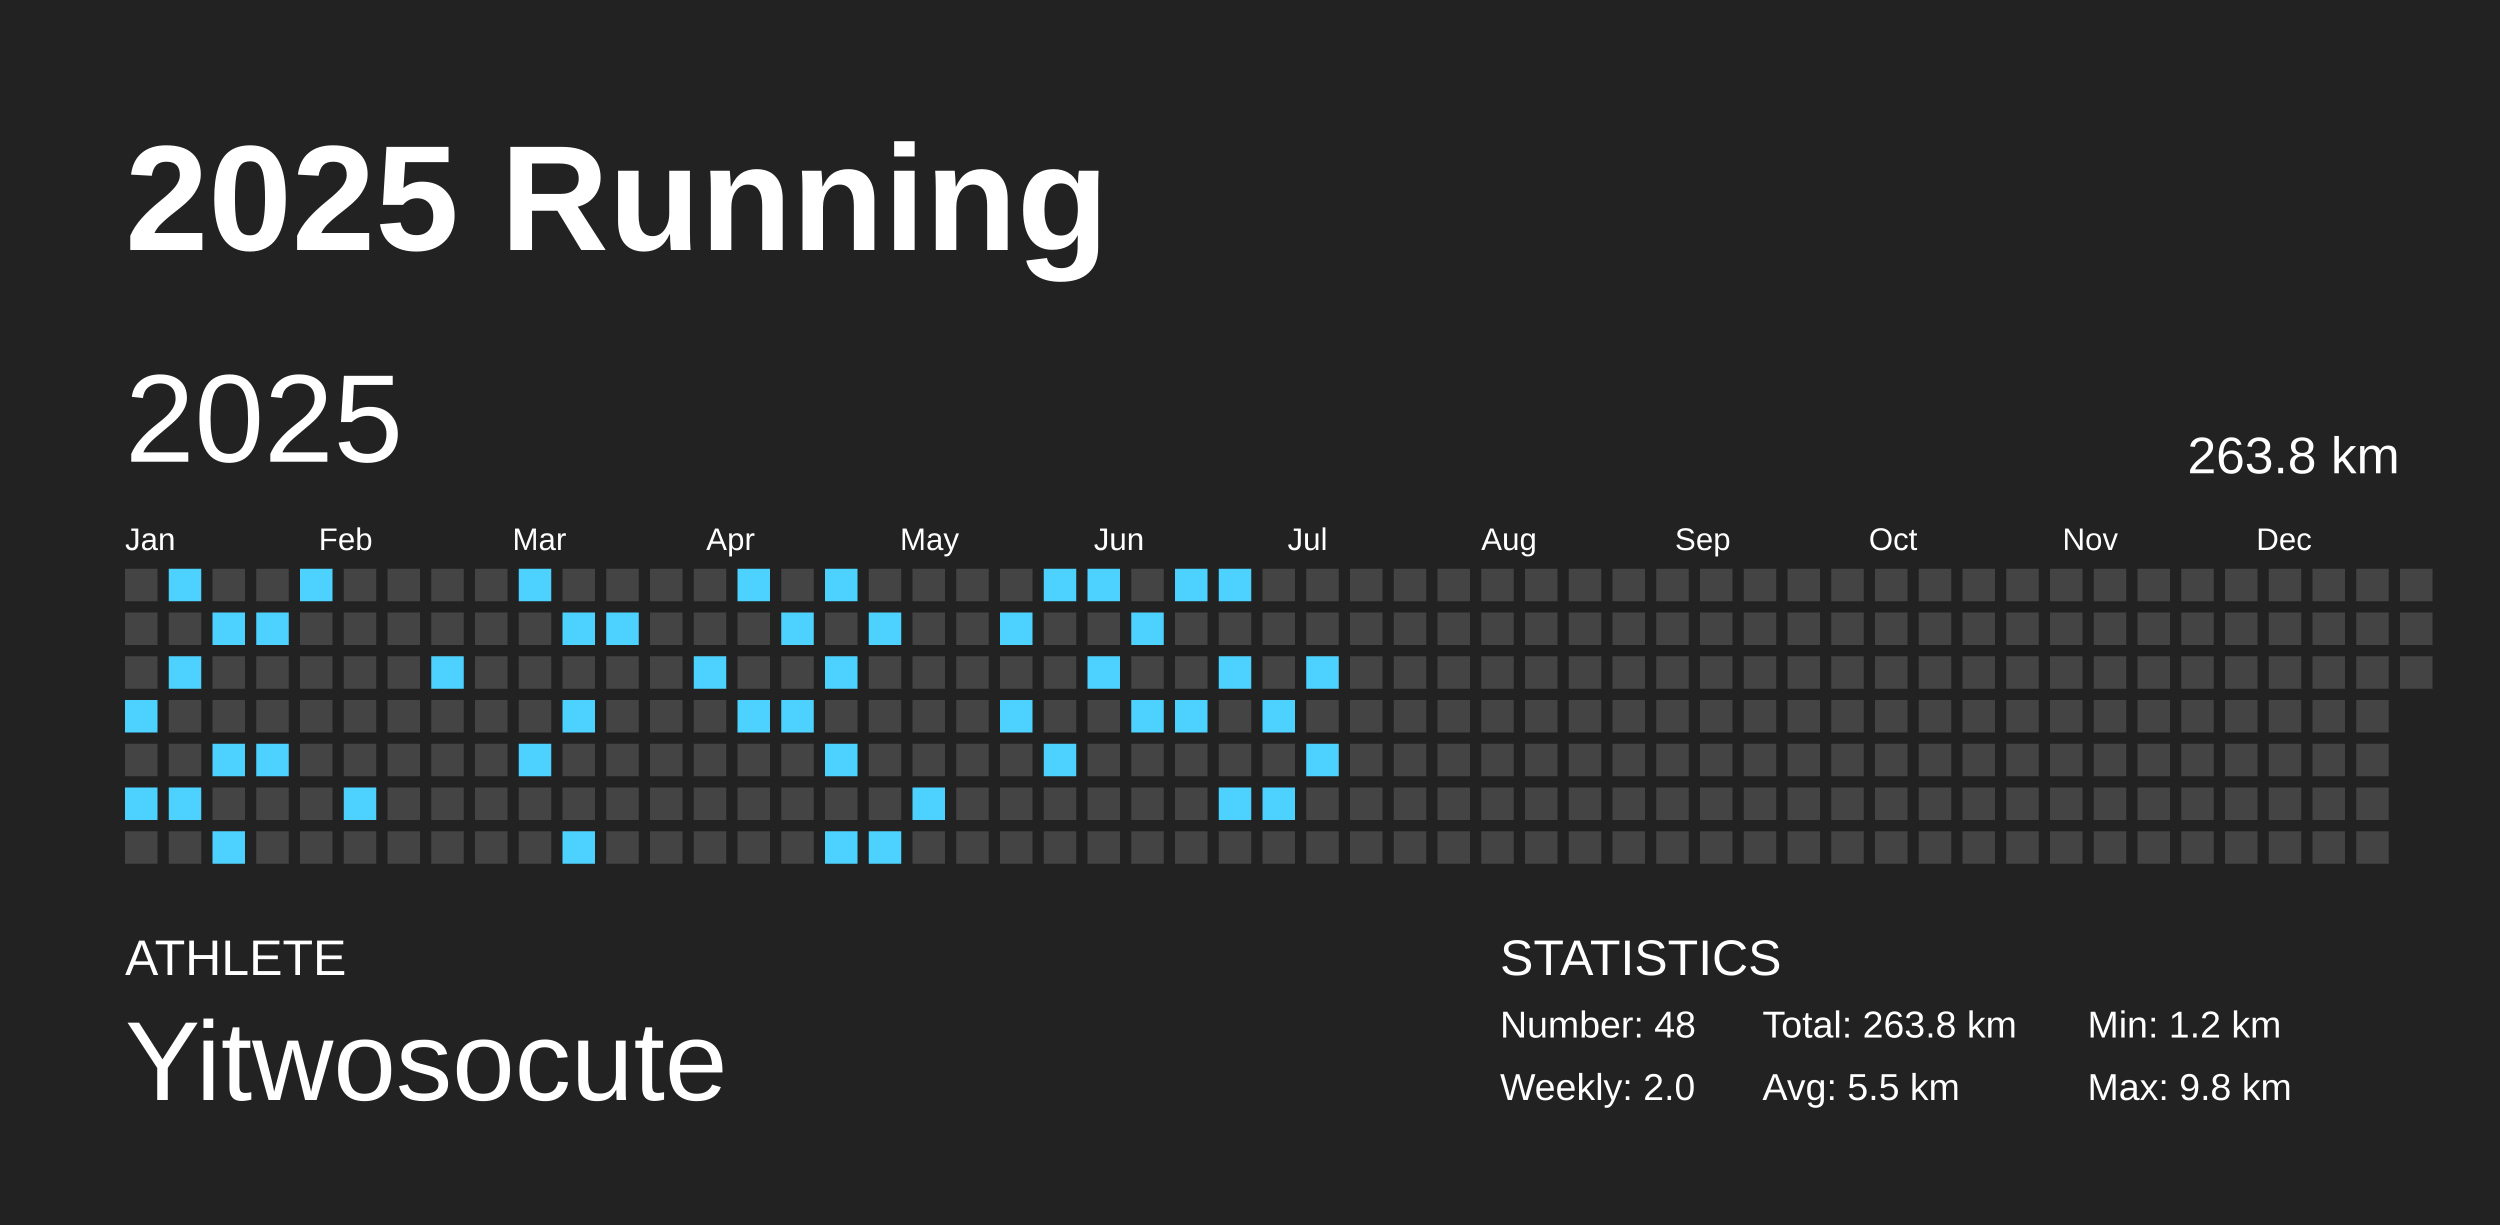
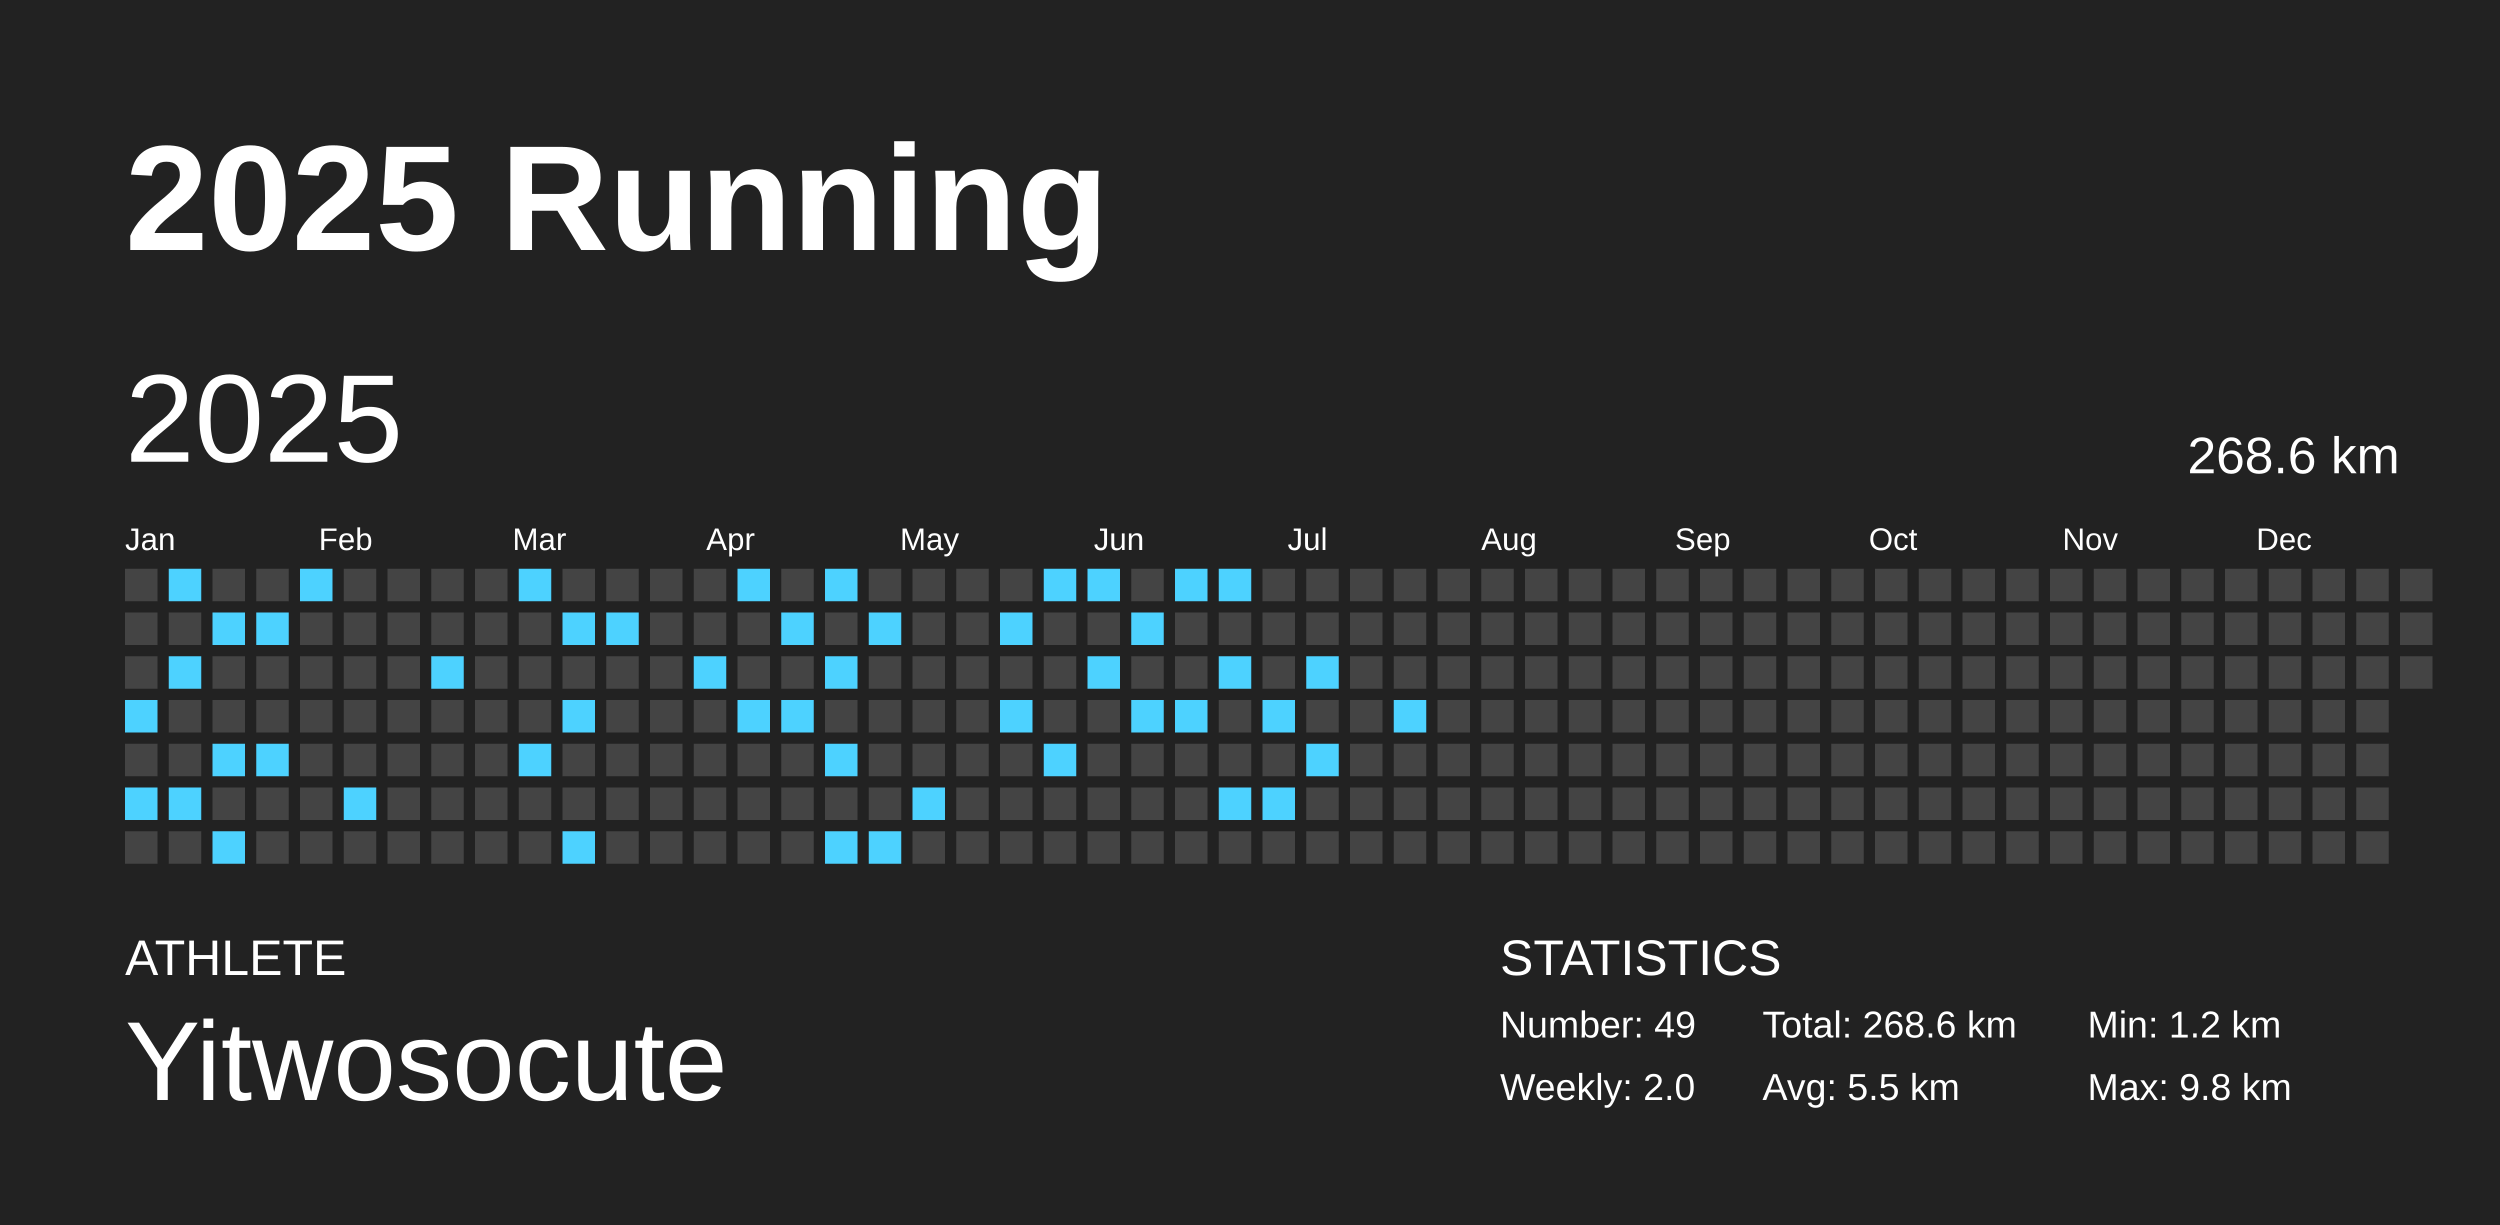
<svg xmlns="http://www.w3.org/2000/svg" baseProfile="full" height="98mm" version="1.1" viewBox="0,0,200,98" width="200mm">
  <defs />
  <rect fill="#222222" height="98" width="200" x="0" y="0" />
  <text fill="#FFFFFF" style="font-size:12px; font-family:Arial; font-weight:bold;" x="10" y="20">2025 Running</text>
  <text fill="#FFFFFF" style="font-size:4px; font-family:Arial" x="10" y="78">ATHLETE</text>
  <text fill="#FFFFFF" style="font-size:9px; font-family:Arial" x="10" y="88">Yitwosocute</text>
  <text fill="#FFFFFF" style="font-size:4px; font-family:Arial" x="120" y="78">STATISTICS</text>
-   <text fill="#FFFFFF" style="font-size:3px; font-family:Arial" x="120" y="83">Number: 48</text>
+   <text fill="#FFFFFF" style="font-size:3px; font-family:Arial" x="120" y="83">Number: 49</text>
  <text fill="#FFFFFF" style="font-size:3px; font-family:Arial" x="120" y="88">Weekly: 2.0</text>
-   <text fill="#FFFFFF" style="font-size:3px; font-family:Arial" x="141" y="83">Total: 263.8 km</text>
+   <text fill="#FFFFFF" style="font-size:3px; font-family:Arial" x="141" y="83">Total: 268.6 km</text>
  <text fill="#FFFFFF" style="font-size:3px; font-family:Arial" x="141" y="88">Avg: 5.5 km</text>
  <text fill="#FFFFFF" style="font-size:3px; font-family:Arial" x="167" y="83">Min: 1.2 km</text>
  <text fill="#FFFFFF" style="font-size:3px; font-family:Arial" x="167" y="88">Max: 9.8 km</text>
  <text dominant-baseline="hanging" fill="#FFFFFF" style="font-size:10.0px; font-family:Arial;" x="10" y="30">2025</text>
-   <text dominant-baseline="hanging" fill="#FFFFFF" style="font-size:4.125px; font-family:Arial;" x="175" y="35">263.8 km</text>
+   <text dominant-baseline="hanging" fill="#FFFFFF" style="font-size:4.125px; font-family:Arial;" x="175" y="35">268.6 km</text>
  <text fill="#FFFFFF" style="font-size:2.5px; font-family:Arial" x="10.0" y="44">Jan</text>
  <text fill="#FFFFFF" style="font-size:2.5px; font-family:Arial" x="25.5" y="44">Feb</text>
  <text fill="#FFFFFF" style="font-size:2.5px; font-family:Arial" x="41.0" y="44">Mar</text>
  <text fill="#FFFFFF" style="font-size:2.5px; font-family:Arial" x="56.5" y="44">Apr</text>
  <text fill="#FFFFFF" style="font-size:2.5px; font-family:Arial" x="72.0" y="44">May</text>
  <text fill="#FFFFFF" style="font-size:2.5px; font-family:Arial" x="87.5" y="44">Jun</text>
  <text fill="#FFFFFF" style="font-size:2.5px; font-family:Arial" x="103.0" y="44">Jul</text>
  <text fill="#FFFFFF" style="font-size:2.5px; font-family:Arial" x="118.5" y="44">Aug</text>
  <text fill="#FFFFFF" style="font-size:2.5px; font-family:Arial" x="134.0" y="44">Sep</text>
  <text fill="#FFFFFF" style="font-size:2.5px; font-family:Arial" x="149.5" y="44">Oct</text>
  <text fill="#FFFFFF" style="font-size:2.5px; font-family:Arial" x="165.0" y="44">Nov</text>
  <text fill="#FFFFFF" style="font-size:2.5px; font-family:Arial" x="180.5" y="44">Dec</text>
  <rect fill="#444444" height="2.6" width="2.6" x="10.0" y="45.5" />
  <rect fill="#444444" height="2.6" width="2.6" x="10.0" y="49.0" />
  <rect fill="#444444" height="2.6" width="2.6" x="10.0" y="52.5" />
  <rect fill="#4dd2ff" height="2.6" width="2.6" x="10.0" y="56.0" />
  <rect fill="#444444" height="2.6" width="2.6" x="10.0" y="59.5" />
  <rect fill="#4dd2ff" height="2.6" width="2.6" x="10.0" y="63.0" />
  <rect fill="#444444" height="2.6" width="2.6" x="10.0" y="66.5" />
  <rect fill="#4dd2ff" height="2.6" width="2.6" x="13.5" y="45.5" />
  <rect fill="#444444" height="2.6" width="2.6" x="13.5" y="49.0" />
  <rect fill="#4dd2ff" height="2.6" width="2.6" x="13.5" y="52.5" />
  <rect fill="#444444" height="2.6" width="2.6" x="13.5" y="56.0" />
  <rect fill="#444444" height="2.6" width="2.6" x="13.5" y="59.5" />
  <rect fill="#4dd2ff" height="2.6" width="2.6" x="13.5" y="63.0" />
  <rect fill="#444444" height="2.6" width="2.6" x="13.5" y="66.5" />
  <rect fill="#444444" height="2.6" width="2.6" x="17.0" y="45.5" />
  <rect fill="#4dd2ff" height="2.6" width="2.6" x="17.0" y="49.0" />
  <rect fill="#444444" height="2.6" width="2.6" x="17.0" y="52.5" />
  <rect fill="#444444" height="2.6" width="2.6" x="17.0" y="56.0" />
  <rect fill="#4dd2ff" height="2.6" width="2.6" x="17.0" y="59.5" />
  <rect fill="#444444" height="2.6" width="2.6" x="17.0" y="63.0" />
  <rect fill="#4dd2ff" height="2.6" width="2.6" x="17.0" y="66.5" />
  <rect fill="#444444" height="2.6" width="2.6" x="20.5" y="45.5" />
  <rect fill="#4dd2ff" height="2.6" width="2.6" x="20.5" y="49.0" />
  <rect fill="#444444" height="2.6" width="2.6" x="20.5" y="52.5" />
  <rect fill="#444444" height="2.6" width="2.6" x="20.5" y="56.0" />
  <rect fill="#4dd2ff" height="2.6" width="2.6" x="20.5" y="59.5" />
  <rect fill="#444444" height="2.6" width="2.6" x="20.5" y="63.0" />
  <rect fill="#444444" height="2.6" width="2.6" x="20.5" y="66.5" />
  <rect fill="#4dd2ff" height="2.6" width="2.6" x="24.0" y="45.5" />
  <rect fill="#444444" height="2.6" width="2.6" x="24.0" y="49.0" />
  <rect fill="#444444" height="2.6" width="2.6" x="24.0" y="52.5" />
  <rect fill="#444444" height="2.6" width="2.6" x="24.0" y="56.0" />
  <rect fill="#444444" height="2.6" width="2.6" x="24.0" y="59.5" />
  <rect fill="#444444" height="2.6" width="2.6" x="24.0" y="63.0" />
  <rect fill="#444444" height="2.6" width="2.6" x="24.0" y="66.5" />
  <rect fill="#444444" height="2.6" width="2.6" x="27.5" y="45.5" />
  <rect fill="#444444" height="2.6" width="2.6" x="27.5" y="49.0" />
  <rect fill="#444444" height="2.6" width="2.6" x="27.5" y="52.5" />
  <rect fill="#444444" height="2.6" width="2.6" x="27.5" y="56.0" />
  <rect fill="#444444" height="2.6" width="2.6" x="27.5" y="59.5" />
  <rect fill="#4dd2ff" height="2.6" width="2.6" x="27.5" y="63.0" />
  <rect fill="#444444" height="2.6" width="2.6" x="27.5" y="66.5" />
  <rect fill="#444444" height="2.6" width="2.6" x="31.0" y="45.5" />
  <rect fill="#444444" height="2.6" width="2.6" x="31.0" y="49.0" />
  <rect fill="#444444" height="2.6" width="2.6" x="31.0" y="52.5" />
  <rect fill="#444444" height="2.6" width="2.6" x="31.0" y="56.0" />
  <rect fill="#444444" height="2.6" width="2.6" x="31.0" y="59.5" />
  <rect fill="#444444" height="2.6" width="2.6" x="31.0" y="63.0" />
  <rect fill="#444444" height="2.6" width="2.6" x="31.0" y="66.5" />
  <rect fill="#444444" height="2.6" width="2.6" x="34.5" y="45.5" />
  <rect fill="#444444" height="2.6" width="2.6" x="34.5" y="49.0" />
  <rect fill="#4dd2ff" height="2.6" width="2.6" x="34.5" y="52.5" />
  <rect fill="#444444" height="2.6" width="2.6" x="34.5" y="56.0" />
  <rect fill="#444444" height="2.6" width="2.6" x="34.5" y="59.5" />
  <rect fill="#444444" height="2.6" width="2.6" x="34.5" y="63.0" />
  <rect fill="#444444" height="2.6" width="2.6" x="34.5" y="66.5" />
  <rect fill="#444444" height="2.6" width="2.6" x="38.0" y="45.5" />
  <rect fill="#444444" height="2.6" width="2.6" x="38.0" y="49.0" />
  <rect fill="#444444" height="2.6" width="2.6" x="38.0" y="52.5" />
  <rect fill="#444444" height="2.6" width="2.6" x="38.0" y="56.0" />
  <rect fill="#444444" height="2.6" width="2.6" x="38.0" y="59.5" />
  <rect fill="#444444" height="2.6" width="2.6" x="38.0" y="63.0" />
  <rect fill="#444444" height="2.6" width="2.6" x="38.0" y="66.5" />
  <rect fill="#4dd2ff" height="2.6" width="2.6" x="41.5" y="45.5" />
  <rect fill="#444444" height="2.6" width="2.6" x="41.5" y="49.0" />
  <rect fill="#444444" height="2.6" width="2.6" x="41.5" y="52.5" />
  <rect fill="#444444" height="2.6" width="2.6" x="41.5" y="56.0" />
  <rect fill="#4dd2ff" height="2.6" width="2.6" x="41.5" y="59.5" />
  <rect fill="#444444" height="2.6" width="2.6" x="41.5" y="63.0" />
  <rect fill="#444444" height="2.6" width="2.6" x="41.5" y="66.5" />
  <rect fill="#444444" height="2.6" width="2.6" x="45.0" y="45.5" />
  <rect fill="#4dd2ff" height="2.6" width="2.6" x="45.0" y="49.0" />
  <rect fill="#444444" height="2.6" width="2.6" x="45.0" y="52.5" />
  <rect fill="#4dd2ff" height="2.6" width="2.6" x="45.0" y="56.0" />
  <rect fill="#444444" height="2.6" width="2.6" x="45.0" y="59.5" />
  <rect fill="#444444" height="2.6" width="2.6" x="45.0" y="63.0" />
  <rect fill="#4dd2ff" height="2.6" width="2.6" x="45.0" y="66.5" />
  <rect fill="#444444" height="2.6" width="2.6" x="48.5" y="45.5" />
  <rect fill="#4dd2ff" height="2.6" width="2.6" x="48.5" y="49.0" />
  <rect fill="#444444" height="2.6" width="2.6" x="48.5" y="52.5" />
  <rect fill="#444444" height="2.6" width="2.6" x="48.5" y="56.0" />
  <rect fill="#444444" height="2.6" width="2.6" x="48.5" y="59.5" />
  <rect fill="#444444" height="2.6" width="2.6" x="48.5" y="63.0" />
  <rect fill="#444444" height="2.6" width="2.6" x="48.5" y="66.5" />
  <rect fill="#444444" height="2.6" width="2.6" x="52.0" y="45.5" />
  <rect fill="#444444" height="2.6" width="2.6" x="52.0" y="49.0" />
  <rect fill="#444444" height="2.6" width="2.6" x="52.0" y="52.5" />
  <rect fill="#444444" height="2.6" width="2.6" x="52.0" y="56.0" />
  <rect fill="#444444" height="2.6" width="2.6" x="52.0" y="59.5" />
  <rect fill="#444444" height="2.6" width="2.6" x="52.0" y="63.0" />
  <rect fill="#444444" height="2.6" width="2.6" x="52.0" y="66.5" />
  <rect fill="#444444" height="2.6" width="2.6" x="55.5" y="45.5" />
  <rect fill="#444444" height="2.6" width="2.6" x="55.5" y="49.0" />
  <rect fill="#4dd2ff" height="2.6" width="2.6" x="55.5" y="52.5" />
  <rect fill="#444444" height="2.6" width="2.6" x="55.5" y="56.0" />
  <rect fill="#444444" height="2.6" width="2.6" x="55.5" y="59.5" />
  <rect fill="#444444" height="2.6" width="2.6" x="55.5" y="63.0" />
  <rect fill="#444444" height="2.6" width="2.6" x="55.5" y="66.5" />
  <rect fill="#4dd2ff" height="2.6" width="2.6" x="59.0" y="45.5" />
  <rect fill="#444444" height="2.6" width="2.6" x="59.0" y="49.0" />
  <rect fill="#444444" height="2.6" width="2.6" x="59.0" y="52.5" />
  <rect fill="#4dd2ff" height="2.6" width="2.6" x="59.0" y="56.0" />
  <rect fill="#444444" height="2.6" width="2.6" x="59.0" y="59.5" />
  <rect fill="#444444" height="2.6" width="2.6" x="59.0" y="63.0" />
  <rect fill="#444444" height="2.6" width="2.6" x="59.0" y="66.5" />
  <rect fill="#444444" height="2.6" width="2.6" x="62.5" y="45.5" />
  <rect fill="#4dd2ff" height="2.6" width="2.6" x="62.5" y="49.0" />
  <rect fill="#444444" height="2.6" width="2.6" x="62.5" y="52.5" />
  <rect fill="#4dd2ff" height="2.6" width="2.6" x="62.5" y="56.0" />
  <rect fill="#444444" height="2.6" width="2.6" x="62.5" y="59.5" />
  <rect fill="#444444" height="2.6" width="2.6" x="62.5" y="63.0" />
  <rect fill="#444444" height="2.6" width="2.6" x="62.5" y="66.5" />
  <rect fill="#4dd2ff" height="2.6" width="2.6" x="66.0" y="45.5" />
  <rect fill="#444444" height="2.6" width="2.6" x="66.0" y="49.0" />
  <rect fill="#4dd2ff" height="2.6" width="2.6" x="66.0" y="52.5" />
  <rect fill="#444444" height="2.6" width="2.6" x="66.0" y="56.0" />
  <rect fill="#4dd2ff" height="2.6" width="2.6" x="66.0" y="59.5" />
  <rect fill="#444444" height="2.6" width="2.6" x="66.0" y="63.0" />
  <rect fill="#4dd2ff" height="2.6" width="2.6" x="66.0" y="66.5" />
  <rect fill="#444444" height="2.6" width="2.6" x="69.5" y="45.5" />
  <rect fill="#4dd2ff" height="2.6" width="2.6" x="69.5" y="49.0" />
  <rect fill="#444444" height="2.6" width="2.6" x="69.5" y="52.5" />
  <rect fill="#444444" height="2.6" width="2.6" x="69.5" y="56.0" />
  <rect fill="#444444" height="2.6" width="2.6" x="69.5" y="59.5" />
  <rect fill="#444444" height="2.6" width="2.6" x="69.5" y="63.0" />
  <rect fill="#4dd2ff" height="2.6" width="2.6" x="69.5" y="66.5" />
  <rect fill="#444444" height="2.6" width="2.6" x="73.0" y="45.5" />
  <rect fill="#444444" height="2.6" width="2.6" x="73.0" y="49.0" />
  <rect fill="#444444" height="2.6" width="2.6" x="73.0" y="52.5" />
  <rect fill="#444444" height="2.6" width="2.6" x="73.0" y="56.0" />
  <rect fill="#444444" height="2.6" width="2.6" x="73.0" y="59.5" />
  <rect fill="#4dd2ff" height="2.6" width="2.6" x="73.0" y="63.0" />
  <rect fill="#444444" height="2.6" width="2.6" x="73.0" y="66.5" />
  <rect fill="#444444" height="2.6" width="2.6" x="76.5" y="45.5" />
  <rect fill="#444444" height="2.6" width="2.6" x="76.5" y="49.0" />
  <rect fill="#444444" height="2.6" width="2.6" x="76.5" y="52.5" />
  <rect fill="#444444" height="2.6" width="2.6" x="76.5" y="56.0" />
  <rect fill="#444444" height="2.6" width="2.6" x="76.5" y="59.5" />
  <rect fill="#444444" height="2.6" width="2.6" x="76.5" y="63.0" />
  <rect fill="#444444" height="2.6" width="2.6" x="76.5" y="66.5" />
  <rect fill="#444444" height="2.6" width="2.6" x="80.0" y="45.5" />
  <rect fill="#4dd2ff" height="2.6" width="2.6" x="80.0" y="49.0" />
  <rect fill="#444444" height="2.6" width="2.6" x="80.0" y="52.5" />
  <rect fill="#4dd2ff" height="2.6" width="2.6" x="80.0" y="56.0" />
  <rect fill="#444444" height="2.6" width="2.6" x="80.0" y="59.5" />
  <rect fill="#444444" height="2.6" width="2.6" x="80.0" y="63.0" />
  <rect fill="#444444" height="2.6" width="2.6" x="80.0" y="66.5" />
  <rect fill="#4dd2ff" height="2.6" width="2.6" x="83.5" y="45.5" />
  <rect fill="#444444" height="2.6" width="2.6" x="83.5" y="49.0" />
  <rect fill="#444444" height="2.6" width="2.6" x="83.5" y="52.5" />
  <rect fill="#444444" height="2.6" width="2.6" x="83.5" y="56.0" />
  <rect fill="#4dd2ff" height="2.6" width="2.6" x="83.5" y="59.5" />
  <rect fill="#444444" height="2.6" width="2.6" x="83.5" y="63.0" />
  <rect fill="#444444" height="2.6" width="2.6" x="83.5" y="66.5" />
  <rect fill="#4dd2ff" height="2.6" width="2.6" x="87.0" y="45.5" />
  <rect fill="#444444" height="2.6" width="2.6" x="87.0" y="49.0" />
  <rect fill="#4dd2ff" height="2.6" width="2.6" x="87.0" y="52.5" />
  <rect fill="#444444" height="2.6" width="2.6" x="87.0" y="56.0" />
  <rect fill="#444444" height="2.6" width="2.6" x="87.0" y="59.5" />
  <rect fill="#444444" height="2.6" width="2.6" x="87.0" y="63.0" />
  <rect fill="#444444" height="2.6" width="2.6" x="87.0" y="66.5" />
  <rect fill="#444444" height="2.6" width="2.6" x="90.5" y="45.5" />
  <rect fill="#4dd2ff" height="2.6" width="2.6" x="90.5" y="49.0" />
  <rect fill="#444444" height="2.6" width="2.6" x="90.5" y="52.5" />
  <rect fill="#4dd2ff" height="2.6" width="2.6" x="90.5" y="56.0" />
  <rect fill="#444444" height="2.6" width="2.6" x="90.5" y="59.5" />
  <rect fill="#444444" height="2.6" width="2.6" x="90.5" y="63.0" />
  <rect fill="#444444" height="2.6" width="2.6" x="90.5" y="66.5" />
  <rect fill="#4dd2ff" height="2.6" width="2.6" x="94.0" y="45.5" />
  <rect fill="#444444" height="2.6" width="2.6" x="94.0" y="49.0" />
  <rect fill="#444444" height="2.6" width="2.6" x="94.0" y="52.5" />
  <rect fill="#4dd2ff" height="2.6" width="2.6" x="94.0" y="56.0" />
  <rect fill="#444444" height="2.6" width="2.6" x="94.0" y="59.5" />
  <rect fill="#444444" height="2.6" width="2.6" x="94.0" y="63.0" />
  <rect fill="#444444" height="2.6" width="2.6" x="94.0" y="66.5" />
  <rect fill="#4dd2ff" height="2.6" width="2.6" x="97.5" y="45.5" />
  <rect fill="#444444" height="2.6" width="2.6" x="97.5" y="49.0" />
  <rect fill="#4dd2ff" height="2.6" width="2.6" x="97.5" y="52.5" />
  <rect fill="#444444" height="2.6" width="2.6" x="97.5" y="56.0" />
  <rect fill="#444444" height="2.6" width="2.6" x="97.5" y="59.5" />
  <rect fill="#4dd2ff" height="2.6" width="2.6" x="97.5" y="63.0" />
  <rect fill="#444444" height="2.6" width="2.6" x="97.5" y="66.5" />
  <rect fill="#444444" height="2.6" width="2.6" x="101.0" y="45.5" />
  <rect fill="#444444" height="2.6" width="2.6" x="101.0" y="49.0" />
  <rect fill="#444444" height="2.6" width="2.6" x="101.0" y="52.5" />
  <rect fill="#4dd2ff" height="2.6" width="2.6" x="101.0" y="56.0" />
  <rect fill="#444444" height="2.6" width="2.6" x="101.0" y="59.5" />
  <rect fill="#4dd2ff" height="2.6" width="2.6" x="101.0" y="63.0" />
  <rect fill="#444444" height="2.6" width="2.6" x="101.0" y="66.5" />
  <rect fill="#444444" height="2.6" width="2.6" x="104.5" y="45.5" />
  <rect fill="#444444" height="2.6" width="2.6" x="104.5" y="49.0" />
  <rect fill="#4dd2ff" height="2.6" width="2.6" x="104.5" y="52.5" />
  <rect fill="#444444" height="2.6" width="2.6" x="104.5" y="56.0" />
  <rect fill="#4dd2ff" height="2.6" width="2.6" x="104.5" y="59.5" />
  <rect fill="#444444" height="2.6" width="2.6" x="104.5" y="63.0" />
  <rect fill="#444444" height="2.6" width="2.6" x="104.5" y="66.5" />
  <rect fill="#444444" height="2.6" width="2.6" x="108.0" y="45.5" />
  <rect fill="#444444" height="2.6" width="2.6" x="108.0" y="49.0" />
  <rect fill="#444444" height="2.6" width="2.6" x="108.0" y="52.5" />
  <rect fill="#444444" height="2.6" width="2.6" x="108.0" y="56.0" />
  <rect fill="#444444" height="2.6" width="2.6" x="108.0" y="59.5" />
  <rect fill="#444444" height="2.6" width="2.6" x="108.0" y="63.0" />
  <rect fill="#444444" height="2.6" width="2.6" x="108.0" y="66.5" />
  <rect fill="#444444" height="2.6" width="2.6" x="111.5" y="45.5" />
  <rect fill="#444444" height="2.6" width="2.6" x="111.5" y="49.0" />
  <rect fill="#444444" height="2.6" width="2.6" x="111.5" y="52.5" />
-   <rect fill="#444444" height="2.6" width="2.6" x="111.5" y="56.0" />
+   <rect fill="#4dd2ff" height="2.6" width="2.6" x="111.5" y="56.0" />
  <rect fill="#444444" height="2.6" width="2.6" x="111.5" y="59.5" />
  <rect fill="#444444" height="2.6" width="2.6" x="111.5" y="63.0" />
  <rect fill="#444444" height="2.6" width="2.6" x="111.5" y="66.5" />
  <rect fill="#444444" height="2.6" width="2.6" x="115.0" y="45.5" />
  <rect fill="#444444" height="2.6" width="2.6" x="115.0" y="49.0" />
  <rect fill="#444444" height="2.6" width="2.6" x="115.0" y="52.5" />
  <rect fill="#444444" height="2.6" width="2.6" x="115.0" y="56.0" />
  <rect fill="#444444" height="2.6" width="2.6" x="115.0" y="59.5" />
  <rect fill="#444444" height="2.6" width="2.6" x="115.0" y="63.0" />
  <rect fill="#444444" height="2.6" width="2.6" x="115.0" y="66.5" />
  <rect fill="#444444" height="2.6" width="2.6" x="118.5" y="45.5" />
  <rect fill="#444444" height="2.6" width="2.6" x="118.5" y="49.0" />
  <rect fill="#444444" height="2.6" width="2.6" x="118.5" y="52.5" />
  <rect fill="#444444" height="2.6" width="2.6" x="118.5" y="56.0" />
  <rect fill="#444444" height="2.6" width="2.6" x="118.5" y="59.5" />
  <rect fill="#444444" height="2.6" width="2.6" x="118.5" y="63.0" />
  <rect fill="#444444" height="2.6" width="2.6" x="118.5" y="66.5" />
  <rect fill="#444444" height="2.6" width="2.6" x="122.0" y="45.5" />
  <rect fill="#444444" height="2.6" width="2.6" x="122.0" y="49.0" />
  <rect fill="#444444" height="2.6" width="2.6" x="122.0" y="52.5" />
  <rect fill="#444444" height="2.6" width="2.6" x="122.0" y="56.0" />
  <rect fill="#444444" height="2.6" width="2.6" x="122.0" y="59.5" />
  <rect fill="#444444" height="2.6" width="2.6" x="122.0" y="63.0" />
  <rect fill="#444444" height="2.6" width="2.6" x="122.0" y="66.5" />
  <rect fill="#444444" height="2.6" width="2.6" x="125.5" y="45.5" />
  <rect fill="#444444" height="2.6" width="2.6" x="125.5" y="49.0" />
  <rect fill="#444444" height="2.6" width="2.6" x="125.5" y="52.5" />
  <rect fill="#444444" height="2.6" width="2.6" x="125.5" y="56.0" />
  <rect fill="#444444" height="2.6" width="2.6" x="125.5" y="59.5" />
  <rect fill="#444444" height="2.6" width="2.6" x="125.5" y="63.0" />
  <rect fill="#444444" height="2.6" width="2.6" x="125.5" y="66.5" />
  <rect fill="#444444" height="2.6" width="2.6" x="129.0" y="45.5" />
  <rect fill="#444444" height="2.6" width="2.6" x="129.0" y="49.0" />
  <rect fill="#444444" height="2.6" width="2.6" x="129.0" y="52.5" />
  <rect fill="#444444" height="2.6" width="2.6" x="129.0" y="56.0" />
  <rect fill="#444444" height="2.6" width="2.6" x="129.0" y="59.5" />
  <rect fill="#444444" height="2.6" width="2.6" x="129.0" y="63.0" />
  <rect fill="#444444" height="2.6" width="2.6" x="129.0" y="66.5" />
  <rect fill="#444444" height="2.6" width="2.6" x="132.5" y="45.5" />
  <rect fill="#444444" height="2.6" width="2.6" x="132.5" y="49.0" />
  <rect fill="#444444" height="2.6" width="2.6" x="132.5" y="52.5" />
  <rect fill="#444444" height="2.6" width="2.6" x="132.5" y="56.0" />
  <rect fill="#444444" height="2.6" width="2.6" x="132.5" y="59.5" />
  <rect fill="#444444" height="2.6" width="2.6" x="132.5" y="63.0" />
  <rect fill="#444444" height="2.6" width="2.6" x="132.5" y="66.5" />
  <rect fill="#444444" height="2.6" width="2.6" x="136.0" y="45.5" />
  <rect fill="#444444" height="2.6" width="2.6" x="136.0" y="49.0" />
  <rect fill="#444444" height="2.6" width="2.6" x="136.0" y="52.5" />
  <rect fill="#444444" height="2.6" width="2.6" x="136.0" y="56.0" />
  <rect fill="#444444" height="2.6" width="2.6" x="136.0" y="59.5" />
  <rect fill="#444444" height="2.6" width="2.6" x="136.0" y="63.0" />
  <rect fill="#444444" height="2.6" width="2.6" x="136.0" y="66.5" />
  <rect fill="#444444" height="2.6" width="2.6" x="139.5" y="45.5" />
  <rect fill="#444444" height="2.6" width="2.6" x="139.5" y="49.0" />
  <rect fill="#444444" height="2.6" width="2.6" x="139.5" y="52.5" />
  <rect fill="#444444" height="2.6" width="2.6" x="139.5" y="56.0" />
  <rect fill="#444444" height="2.6" width="2.6" x="139.5" y="59.5" />
  <rect fill="#444444" height="2.6" width="2.6" x="139.5" y="63.0" />
  <rect fill="#444444" height="2.6" width="2.6" x="139.5" y="66.5" />
  <rect fill="#444444" height="2.6" width="2.6" x="143.0" y="45.5" />
  <rect fill="#444444" height="2.6" width="2.6" x="143.0" y="49.0" />
  <rect fill="#444444" height="2.6" width="2.6" x="143.0" y="52.5" />
  <rect fill="#444444" height="2.6" width="2.6" x="143.0" y="56.0" />
  <rect fill="#444444" height="2.6" width="2.6" x="143.0" y="59.5" />
  <rect fill="#444444" height="2.6" width="2.6" x="143.0" y="63.0" />
  <rect fill="#444444" height="2.6" width="2.6" x="143.0" y="66.5" />
  <rect fill="#444444" height="2.6" width="2.6" x="146.5" y="45.5" />
  <rect fill="#444444" height="2.6" width="2.6" x="146.5" y="49.0" />
  <rect fill="#444444" height="2.6" width="2.6" x="146.5" y="52.5" />
  <rect fill="#444444" height="2.6" width="2.6" x="146.5" y="56.0" />
  <rect fill="#444444" height="2.6" width="2.6" x="146.5" y="59.5" />
  <rect fill="#444444" height="2.6" width="2.6" x="146.5" y="63.0" />
  <rect fill="#444444" height="2.6" width="2.6" x="146.5" y="66.5" />
  <rect fill="#444444" height="2.6" width="2.6" x="150.0" y="45.5" />
  <rect fill="#444444" height="2.6" width="2.6" x="150.0" y="49.0" />
  <rect fill="#444444" height="2.6" width="2.6" x="150.0" y="52.5" />
  <rect fill="#444444" height="2.6" width="2.6" x="150.0" y="56.0" />
  <rect fill="#444444" height="2.6" width="2.6" x="150.0" y="59.5" />
  <rect fill="#444444" height="2.6" width="2.6" x="150.0" y="63.0" />
  <rect fill="#444444" height="2.6" width="2.6" x="150.0" y="66.5" />
  <rect fill="#444444" height="2.6" width="2.6" x="153.5" y="45.5" />
  <rect fill="#444444" height="2.6" width="2.6" x="153.5" y="49.0" />
  <rect fill="#444444" height="2.6" width="2.6" x="153.5" y="52.5" />
  <rect fill="#444444" height="2.6" width="2.6" x="153.5" y="56.0" />
  <rect fill="#444444" height="2.6" width="2.6" x="153.5" y="59.5" />
  <rect fill="#444444" height="2.6" width="2.6" x="153.5" y="63.0" />
  <rect fill="#444444" height="2.6" width="2.6" x="153.5" y="66.5" />
  <rect fill="#444444" height="2.6" width="2.6" x="157.0" y="45.5" />
  <rect fill="#444444" height="2.6" width="2.6" x="157.0" y="49.0" />
  <rect fill="#444444" height="2.6" width="2.6" x="157.0" y="52.5" />
  <rect fill="#444444" height="2.6" width="2.6" x="157.0" y="56.0" />
  <rect fill="#444444" height="2.6" width="2.6" x="157.0" y="59.5" />
  <rect fill="#444444" height="2.6" width="2.6" x="157.0" y="63.0" />
  <rect fill="#444444" height="2.6" width="2.6" x="157.0" y="66.5" />
  <rect fill="#444444" height="2.6" width="2.6" x="160.5" y="45.5" />
  <rect fill="#444444" height="2.6" width="2.6" x="160.5" y="49.0" />
  <rect fill="#444444" height="2.6" width="2.6" x="160.5" y="52.5" />
  <rect fill="#444444" height="2.6" width="2.6" x="160.5" y="56.0" />
  <rect fill="#444444" height="2.6" width="2.6" x="160.5" y="59.5" />
  <rect fill="#444444" height="2.6" width="2.6" x="160.5" y="63.0" />
  <rect fill="#444444" height="2.6" width="2.6" x="160.5" y="66.5" />
  <rect fill="#444444" height="2.6" width="2.6" x="164.0" y="45.5" />
  <rect fill="#444444" height="2.6" width="2.6" x="164.0" y="49.0" />
  <rect fill="#444444" height="2.6" width="2.6" x="164.0" y="52.5" />
  <rect fill="#444444" height="2.6" width="2.6" x="164.0" y="56.0" />
  <rect fill="#444444" height="2.6" width="2.6" x="164.0" y="59.5" />
  <rect fill="#444444" height="2.6" width="2.6" x="164.0" y="63.0" />
  <rect fill="#444444" height="2.6" width="2.6" x="164.0" y="66.5" />
  <rect fill="#444444" height="2.6" width="2.6" x="167.5" y="45.5" />
  <rect fill="#444444" height="2.6" width="2.6" x="167.5" y="49.0" />
  <rect fill="#444444" height="2.6" width="2.6" x="167.5" y="52.5" />
  <rect fill="#444444" height="2.6" width="2.6" x="167.5" y="56.0" />
  <rect fill="#444444" height="2.6" width="2.6" x="167.5" y="59.5" />
  <rect fill="#444444" height="2.6" width="2.6" x="167.5" y="63.0" />
  <rect fill="#444444" height="2.6" width="2.6" x="167.5" y="66.5" />
  <rect fill="#444444" height="2.6" width="2.6" x="171.0" y="45.5" />
  <rect fill="#444444" height="2.6" width="2.6" x="171.0" y="49.0" />
  <rect fill="#444444" height="2.6" width="2.6" x="171.0" y="52.5" />
  <rect fill="#444444" height="2.6" width="2.6" x="171.0" y="56.0" />
  <rect fill="#444444" height="2.6" width="2.6" x="171.0" y="59.5" />
  <rect fill="#444444" height="2.6" width="2.6" x="171.0" y="63.0" />
  <rect fill="#444444" height="2.6" width="2.6" x="171.0" y="66.5" />
  <rect fill="#444444" height="2.6" width="2.6" x="174.5" y="45.5" />
  <rect fill="#444444" height="2.6" width="2.6" x="174.5" y="49.0" />
  <rect fill="#444444" height="2.6" width="2.6" x="174.5" y="52.5" />
  <rect fill="#444444" height="2.6" width="2.6" x="174.5" y="56.0" />
  <rect fill="#444444" height="2.6" width="2.6" x="174.5" y="59.5" />
  <rect fill="#444444" height="2.6" width="2.6" x="174.5" y="63.0" />
  <rect fill="#444444" height="2.6" width="2.6" x="174.5" y="66.5" />
  <rect fill="#444444" height="2.6" width="2.6" x="178.0" y="45.5" />
  <rect fill="#444444" height="2.6" width="2.6" x="178.0" y="49.0" />
  <rect fill="#444444" height="2.6" width="2.6" x="178.0" y="52.5" />
  <rect fill="#444444" height="2.6" width="2.6" x="178.0" y="56.0" />
  <rect fill="#444444" height="2.6" width="2.6" x="178.0" y="59.5" />
  <rect fill="#444444" height="2.6" width="2.6" x="178.0" y="63.0" />
  <rect fill="#444444" height="2.6" width="2.6" x="178.0" y="66.5" />
  <rect fill="#444444" height="2.6" width="2.6" x="181.5" y="45.5" />
  <rect fill="#444444" height="2.6" width="2.6" x="181.5" y="49.0" />
  <rect fill="#444444" height="2.6" width="2.6" x="181.5" y="52.5" />
  <rect fill="#444444" height="2.6" width="2.6" x="181.5" y="56.0" />
  <rect fill="#444444" height="2.6" width="2.6" x="181.5" y="59.5" />
  <rect fill="#444444" height="2.6" width="2.6" x="181.5" y="63.0" />
  <rect fill="#444444" height="2.6" width="2.6" x="181.5" y="66.5" />
  <rect fill="#444444" height="2.6" width="2.6" x="185.0" y="45.5" />
  <rect fill="#444444" height="2.6" width="2.6" x="185.0" y="49.0" />
  <rect fill="#444444" height="2.6" width="2.6" x="185.0" y="52.5" />
  <rect fill="#444444" height="2.6" width="2.6" x="185.0" y="56.0" />
  <rect fill="#444444" height="2.6" width="2.6" x="185.0" y="59.5" />
  <rect fill="#444444" height="2.6" width="2.6" x="185.0" y="63.0" />
  <rect fill="#444444" height="2.6" width="2.6" x="185.0" y="66.5" />
  <rect fill="#444444" height="2.6" width="2.6" x="188.5" y="45.5" />
  <rect fill="#444444" height="2.6" width="2.6" x="188.5" y="49.0" />
  <rect fill="#444444" height="2.6" width="2.6" x="188.5" y="52.5" />
  <rect fill="#444444" height="2.6" width="2.6" x="188.5" y="56.0" />
  <rect fill="#444444" height="2.6" width="2.6" x="188.5" y="59.5" />
  <rect fill="#444444" height="2.6" width="2.6" x="188.5" y="63.0" />
  <rect fill="#444444" height="2.6" width="2.6" x="188.5" y="66.5" />
  <rect fill="#444444" height="2.6" width="2.6" x="192.0" y="45.5" />
  <rect fill="#444444" height="2.6" width="2.6" x="192.0" y="49.0" />
  <rect fill="#444444" height="2.6" width="2.6" x="192.0" y="52.5" />
</svg>
